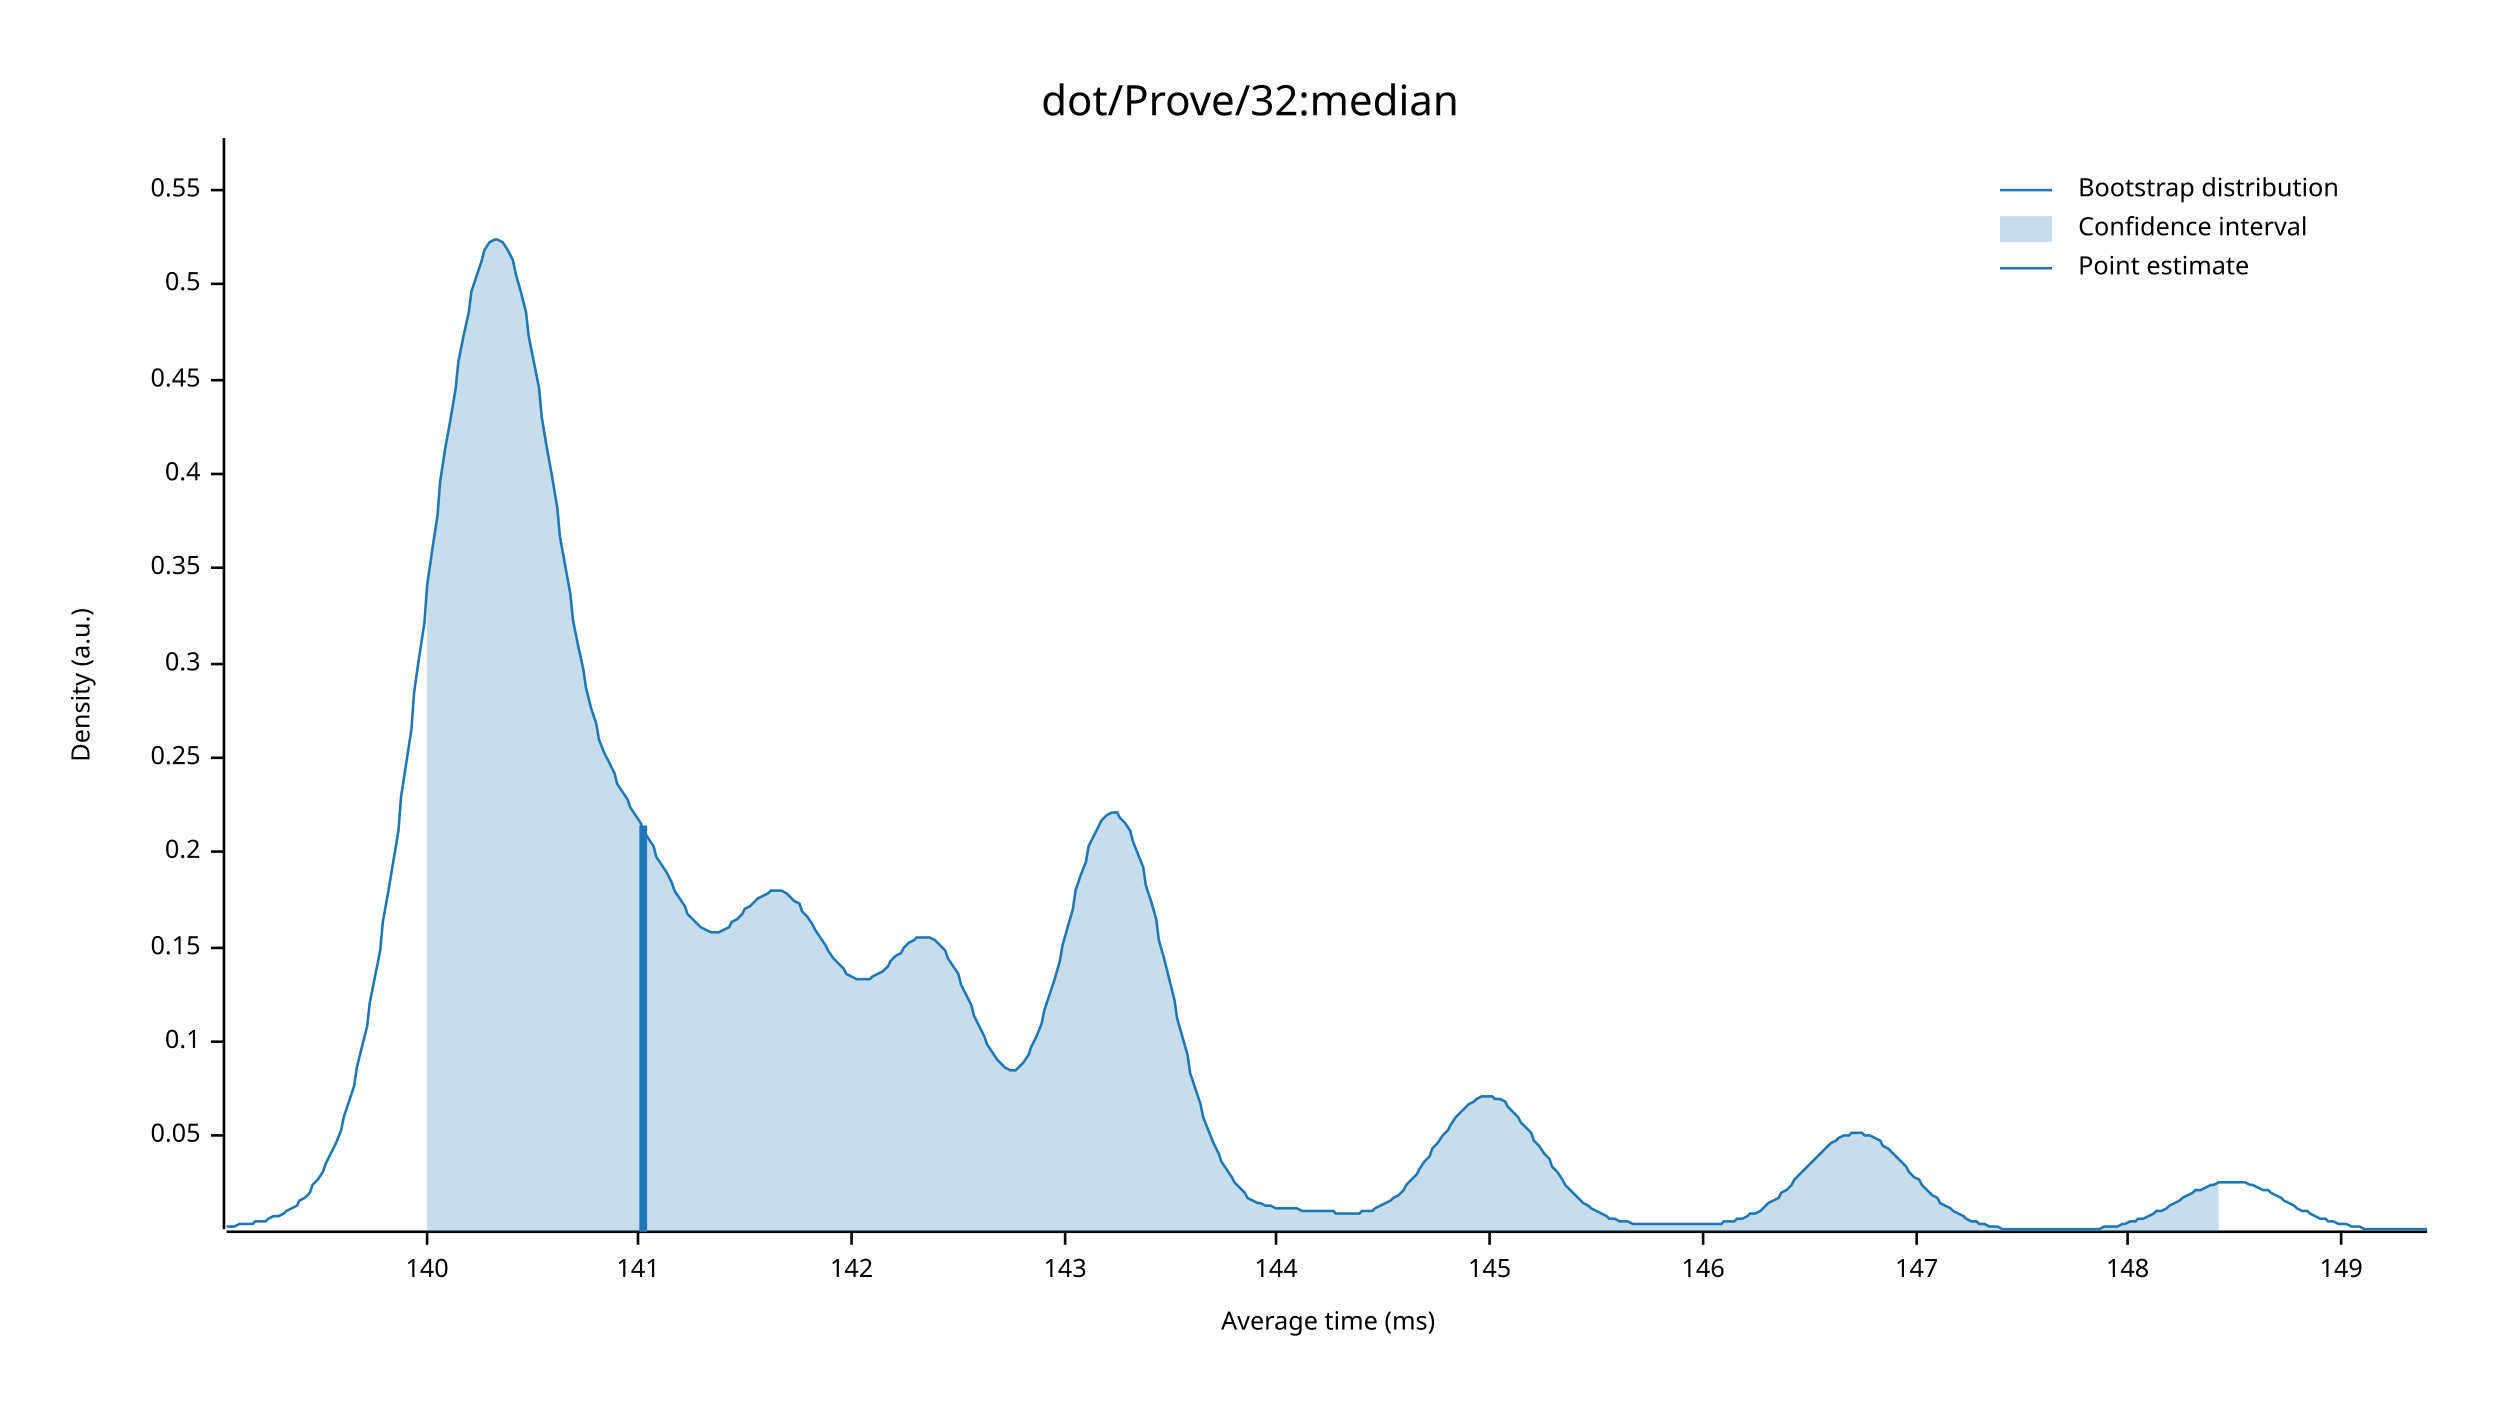
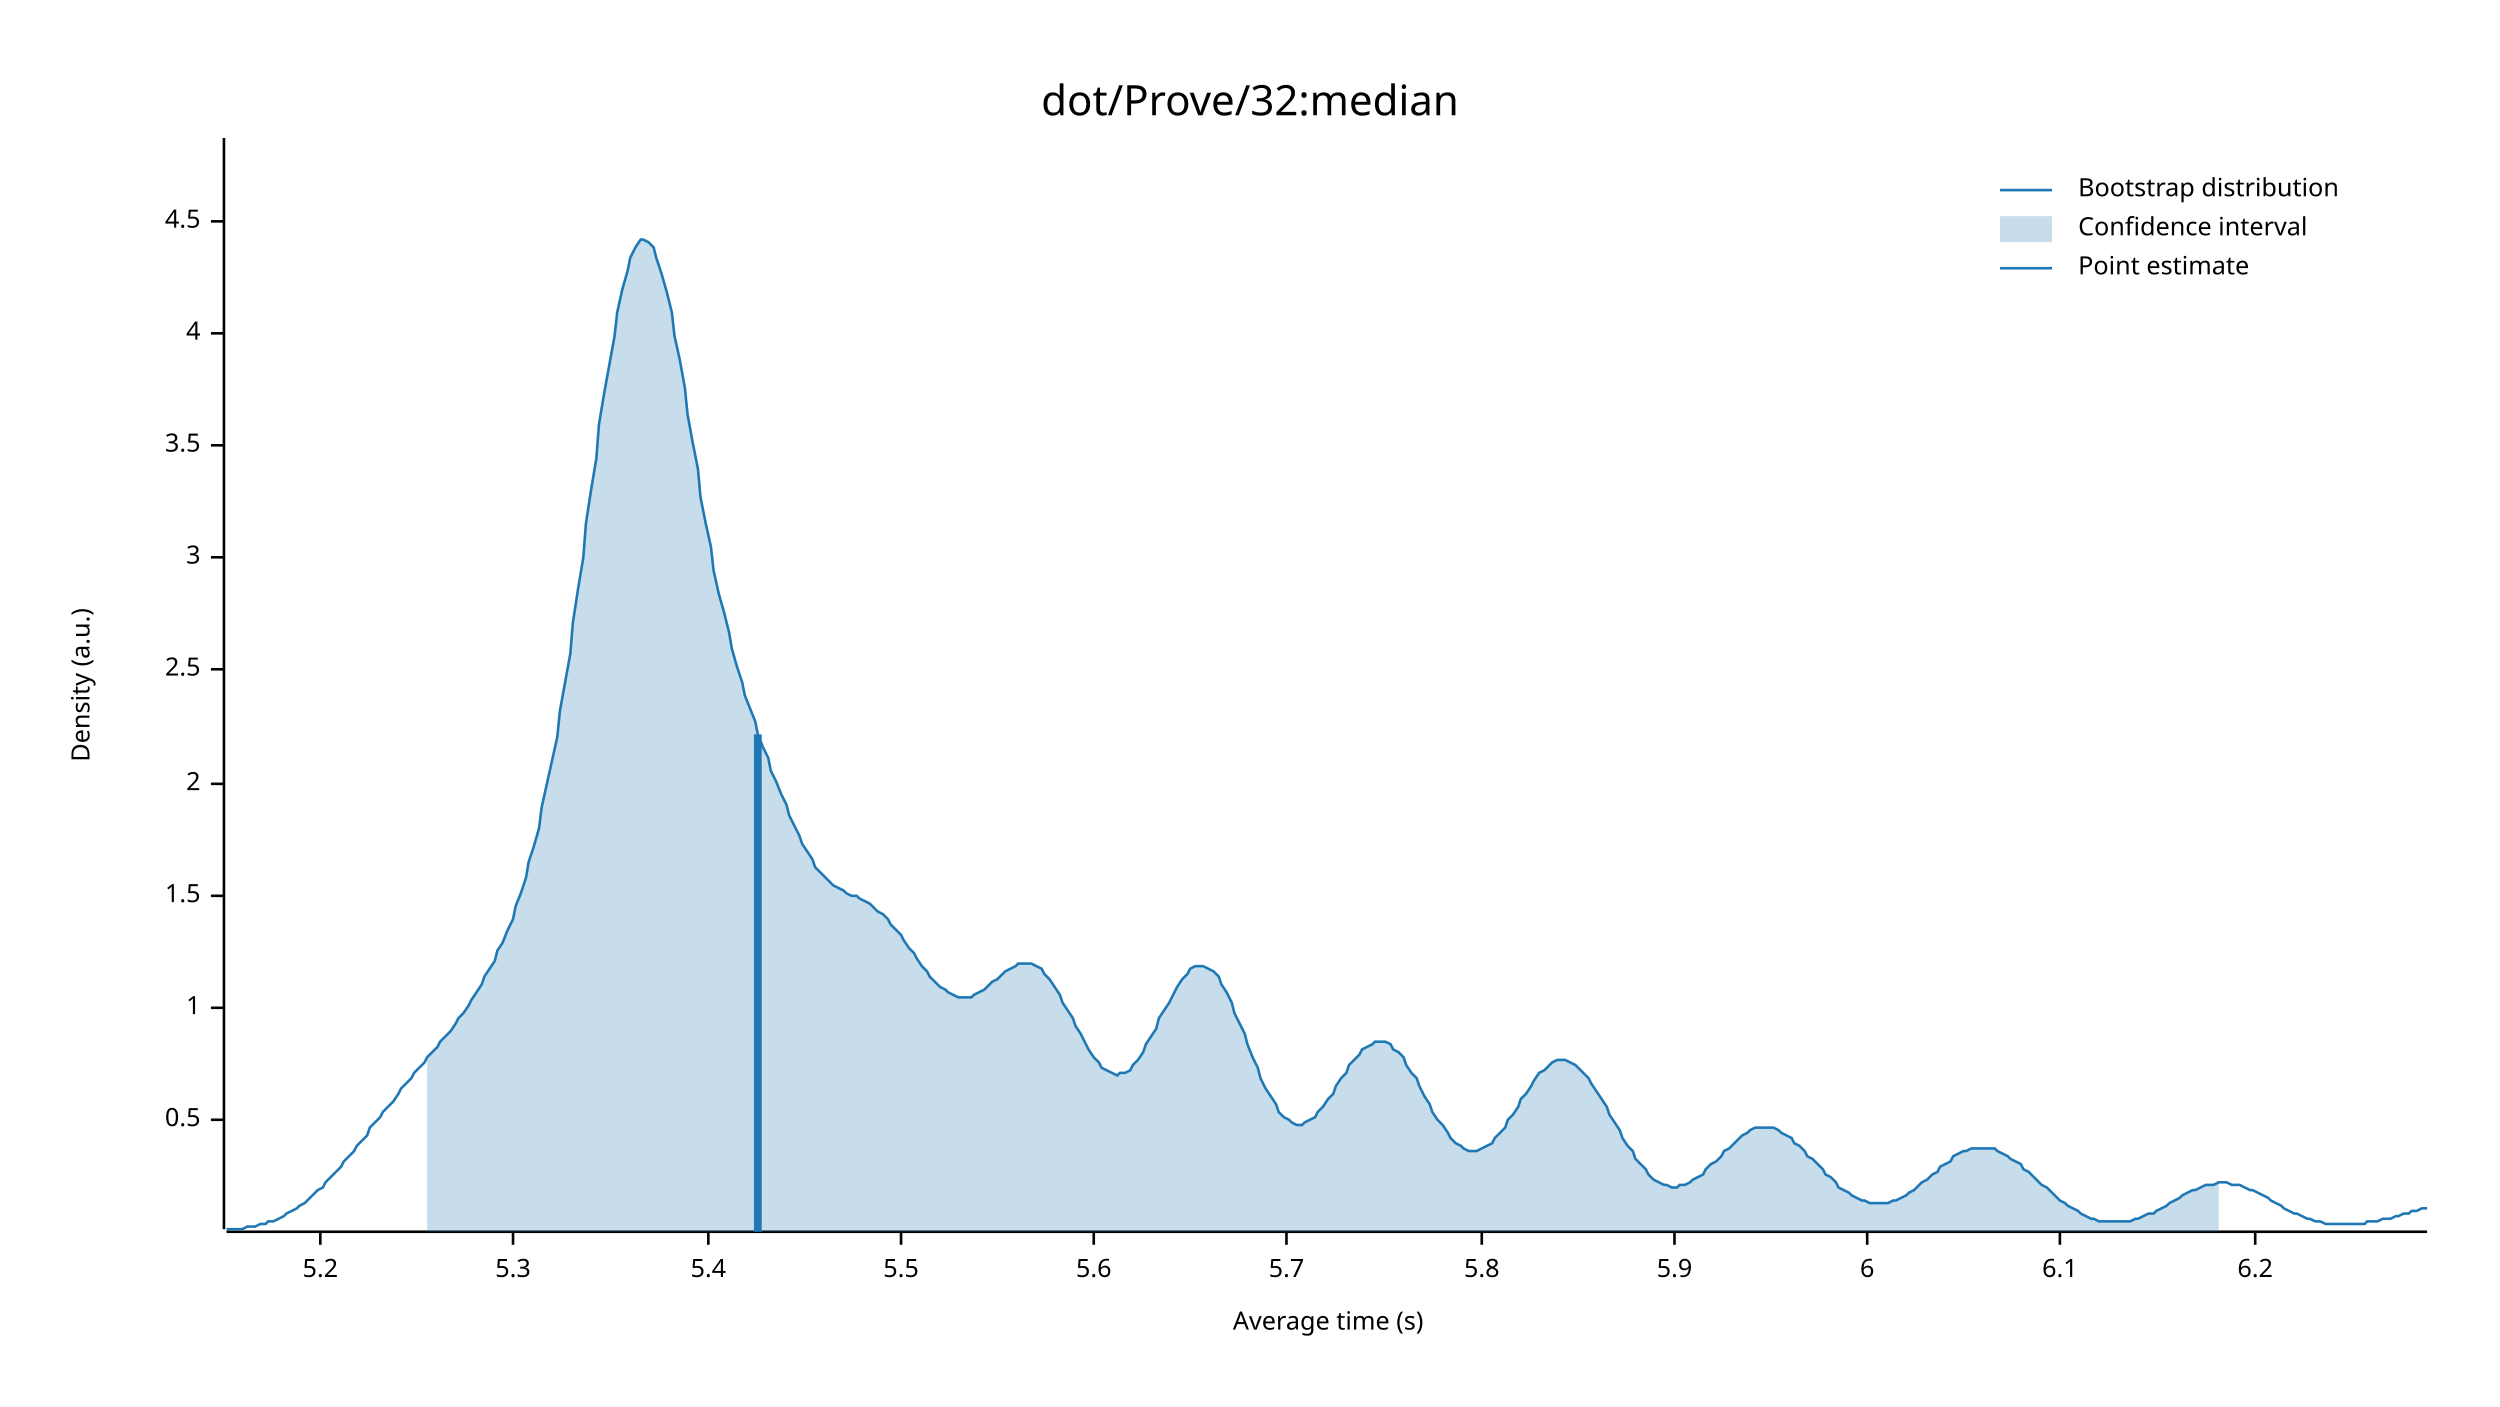
<svg xmlns="http://www.w3.org/2000/svg" width="960" height="540" viewBox="0 0 960 540">
  <text x="480" y="32" dy="0.76em" text-anchor="middle" font-family="sans-serif" font-size="16.129" opacity="1" fill="#000000">
dot/Prove/32:median
</text>
  <text x="27" y="263" dy="0.76em" text-anchor="middle" font-family="sans-serif" font-size="9.677" opacity="1" fill="#000000" transform="rotate(270, 27, 263)">
Density (a.u.)
</text>
  <text x="510" y="513" dy="-0.5ex" text-anchor="middle" font-family="sans-serif" font-size="9.677" opacity="1" fill="#000000">
- Average time (ms)
+ Average time (s)
</text>
  <polyline fill="none" opacity="1" stroke="#000000" stroke-width="1" points="86,53 86,472 " />
-   <text x="77" y="436" dy="0.5ex" text-anchor="end" font-family="sans-serif" font-size="9.677" opacity="1" fill="#000000">
- 0.05
- </text>
-   <polyline fill="none" opacity="1" stroke="#000000" stroke-width="1" points="81,436 86,436 " />
-   <text x="77" y="400" dy="0.5ex" text-anchor="end" font-family="sans-serif" font-size="9.677" opacity="1" fill="#000000">
- 0.1
- </text>
-   <polyline fill="none" opacity="1" stroke="#000000" stroke-width="1" points="81,400 86,400 " />
-   <text x="77" y="364" dy="0.5ex" text-anchor="end" font-family="sans-serif" font-size="9.677" opacity="1" fill="#000000">
- 0.15
- </text>
-   <polyline fill="none" opacity="1" stroke="#000000" stroke-width="1" points="81,364 86,364 " />
-   <text x="77" y="327" dy="0.5ex" text-anchor="end" font-family="sans-serif" font-size="9.677" opacity="1" fill="#000000">
- 0.2
- </text>
-   <polyline fill="none" opacity="1" stroke="#000000" stroke-width="1" points="81,327 86,327 " />
-   <text x="77" y="291" dy="0.5ex" text-anchor="end" font-family="sans-serif" font-size="9.677" opacity="1" fill="#000000">
- 0.25
- </text>
-   <polyline fill="none" opacity="1" stroke="#000000" stroke-width="1" points="81,291 86,291 " />
-   <text x="77" y="255" dy="0.5ex" text-anchor="end" font-family="sans-serif" font-size="9.677" opacity="1" fill="#000000">
- 0.3
- </text>
-   <polyline fill="none" opacity="1" stroke="#000000" stroke-width="1" points="81,255 86,255 " />
-   <text x="77" y="218" dy="0.5ex" text-anchor="end" font-family="sans-serif" font-size="9.677" opacity="1" fill="#000000">
- 0.35
- </text>
-   <polyline fill="none" opacity="1" stroke="#000000" stroke-width="1" points="81,218 86,218 " />
-   <text x="77" y="182" dy="0.5ex" text-anchor="end" font-family="sans-serif" font-size="9.677" opacity="1" fill="#000000">
- 0.4
- </text>
-   <polyline fill="none" opacity="1" stroke="#000000" stroke-width="1" points="81,182 86,182 " />
-   <text x="77" y="146" dy="0.5ex" text-anchor="end" font-family="sans-serif" font-size="9.677" opacity="1" fill="#000000">
- 0.45
- </text>
-   <polyline fill="none" opacity="1" stroke="#000000" stroke-width="1" points="81,146 86,146 " />
-   <text x="77" y="109" dy="0.5ex" text-anchor="end" font-family="sans-serif" font-size="9.677" opacity="1" fill="#000000">
+   <text x="77" y="430" dy="0.5ex" text-anchor="end" font-family="sans-serif" font-size="9.677" opacity="1" fill="#000000">
0.5
</text>
-   <polyline fill="none" opacity="1" stroke="#000000" stroke-width="1" points="81,109 86,109 " />
-   <text x="77" y="73" dy="0.5ex" text-anchor="end" font-family="sans-serif" font-size="9.677" opacity="1" fill="#000000">
- 0.55
+   <polyline fill="none" opacity="1" stroke="#000000" stroke-width="1" points="81,430 86,430 " />
+   <text x="77" y="387" dy="0.5ex" text-anchor="end" font-family="sans-serif" font-size="9.677" opacity="1" fill="#000000">
+ 1
</text>
-   <polyline fill="none" opacity="1" stroke="#000000" stroke-width="1" points="81,73 86,73 " />
+   <polyline fill="none" opacity="1" stroke="#000000" stroke-width="1" points="81,387 86,387 " />
+   <text x="77" y="344" dy="0.5ex" text-anchor="end" font-family="sans-serif" font-size="9.677" opacity="1" fill="#000000">
+ 1.5
+ </text>
+   <polyline fill="none" opacity="1" stroke="#000000" stroke-width="1" points="81,344 86,344 " />
+   <text x="77" y="301" dy="0.5ex" text-anchor="end" font-family="sans-serif" font-size="9.677" opacity="1" fill="#000000">
+ 2
+ </text>
+   <polyline fill="none" opacity="1" stroke="#000000" stroke-width="1" points="81,301 86,301 " />
+   <text x="77" y="257" dy="0.5ex" text-anchor="end" font-family="sans-serif" font-size="9.677" opacity="1" fill="#000000">
+ 2.5
+ </text>
+   <polyline fill="none" opacity="1" stroke="#000000" stroke-width="1" points="81,257 86,257 " />
+   <text x="77" y="214" dy="0.5ex" text-anchor="end" font-family="sans-serif" font-size="9.677" opacity="1" fill="#000000">
+ 3
+ </text>
+   <polyline fill="none" opacity="1" stroke="#000000" stroke-width="1" points="81,214 86,214 " />
+   <text x="77" y="171" dy="0.5ex" text-anchor="end" font-family="sans-serif" font-size="9.677" opacity="1" fill="#000000">
+ 3.5
+ </text>
+   <polyline fill="none" opacity="1" stroke="#000000" stroke-width="1" points="81,171 86,171 " />
+   <text x="77" y="128" dy="0.5ex" text-anchor="end" font-family="sans-serif" font-size="9.677" opacity="1" fill="#000000">
+ 4
+ </text>
+   <polyline fill="none" opacity="1" stroke="#000000" stroke-width="1" points="81,128 86,128 " />
+   <text x="77" y="85" dy="0.5ex" text-anchor="end" font-family="sans-serif" font-size="9.677" opacity="1" fill="#000000">
+ 4.5
+ </text>
+   <polyline fill="none" opacity="1" stroke="#000000" stroke-width="1" points="81,85 86,85 " />
  <polyline fill="none" opacity="1" stroke="#000000" stroke-width="1" points="87,473 932,473 " />
-   <text x="164" y="483" dy="0.76em" text-anchor="middle" font-family="sans-serif" font-size="9.677" opacity="1" fill="#000000">
- 140
+   <text x="123" y="483" dy="0.76em" text-anchor="middle" font-family="sans-serif" font-size="9.677" opacity="1" fill="#000000">
+ 5.2
</text>
-   <polyline fill="none" opacity="1" stroke="#000000" stroke-width="1" points="164,473 164,478 " />
-   <text x="245" y="483" dy="0.76em" text-anchor="middle" font-family="sans-serif" font-size="9.677" opacity="1" fill="#000000">
- 141
+   <polyline fill="none" opacity="1" stroke="#000000" stroke-width="1" points="123,473 123,478 " />
+   <text x="197" y="483" dy="0.76em" text-anchor="middle" font-family="sans-serif" font-size="9.677" opacity="1" fill="#000000">
+ 5.3
</text>
-   <polyline fill="none" opacity="1" stroke="#000000" stroke-width="1" points="245,473 245,478 " />
-   <text x="327" y="483" dy="0.76em" text-anchor="middle" font-family="sans-serif" font-size="9.677" opacity="1" fill="#000000">
- 142
+   <polyline fill="none" opacity="1" stroke="#000000" stroke-width="1" points="197,473 197,478 " />
+   <text x="272" y="483" dy="0.76em" text-anchor="middle" font-family="sans-serif" font-size="9.677" opacity="1" fill="#000000">
+ 5.4
</text>
-   <polyline fill="none" opacity="1" stroke="#000000" stroke-width="1" points="327,473 327,478 " />
-   <text x="409" y="483" dy="0.76em" text-anchor="middle" font-family="sans-serif" font-size="9.677" opacity="1" fill="#000000">
- 143
+   <polyline fill="none" opacity="1" stroke="#000000" stroke-width="1" points="272,473 272,478 " />
+   <text x="346" y="483" dy="0.76em" text-anchor="middle" font-family="sans-serif" font-size="9.677" opacity="1" fill="#000000">
+ 5.5
</text>
-   <polyline fill="none" opacity="1" stroke="#000000" stroke-width="1" points="409,473 409,478 " />
-   <text x="490" y="483" dy="0.76em" text-anchor="middle" font-family="sans-serif" font-size="9.677" opacity="1" fill="#000000">
- 144
+   <polyline fill="none" opacity="1" stroke="#000000" stroke-width="1" points="346,473 346,478 " />
+   <text x="420" y="483" dy="0.76em" text-anchor="middle" font-family="sans-serif" font-size="9.677" opacity="1" fill="#000000">
+ 5.6
</text>
-   <polyline fill="none" opacity="1" stroke="#000000" stroke-width="1" points="490,473 490,478 " />
-   <text x="572" y="483" dy="0.76em" text-anchor="middle" font-family="sans-serif" font-size="9.677" opacity="1" fill="#000000">
- 145
+   <polyline fill="none" opacity="1" stroke="#000000" stroke-width="1" points="420,473 420,478 " />
+   <text x="494" y="483" dy="0.76em" text-anchor="middle" font-family="sans-serif" font-size="9.677" opacity="1" fill="#000000">
+ 5.7
</text>
-   <polyline fill="none" opacity="1" stroke="#000000" stroke-width="1" points="572,473 572,478 " />
-   <text x="654" y="483" dy="0.76em" text-anchor="middle" font-family="sans-serif" font-size="9.677" opacity="1" fill="#000000">
- 146
+   <polyline fill="none" opacity="1" stroke="#000000" stroke-width="1" points="494,473 494,478 " />
+   <text x="569" y="483" dy="0.76em" text-anchor="middle" font-family="sans-serif" font-size="9.677" opacity="1" fill="#000000">
+ 5.8
</text>
-   <polyline fill="none" opacity="1" stroke="#000000" stroke-width="1" points="654,473 654,478 " />
-   <text x="736" y="483" dy="0.76em" text-anchor="middle" font-family="sans-serif" font-size="9.677" opacity="1" fill="#000000">
- 147
+   <polyline fill="none" opacity="1" stroke="#000000" stroke-width="1" points="569,473 569,478 " />
+   <text x="643" y="483" dy="0.76em" text-anchor="middle" font-family="sans-serif" font-size="9.677" opacity="1" fill="#000000">
+ 5.9
</text>
-   <polyline fill="none" opacity="1" stroke="#000000" stroke-width="1" points="736,473 736,478 " />
-   <text x="817" y="483" dy="0.76em" text-anchor="middle" font-family="sans-serif" font-size="9.677" opacity="1" fill="#000000">
- 148
+   <polyline fill="none" opacity="1" stroke="#000000" stroke-width="1" points="643,473 643,478 " />
+   <text x="717" y="483" dy="0.76em" text-anchor="middle" font-family="sans-serif" font-size="9.677" opacity="1" fill="#000000">
+ 6
</text>
-   <polyline fill="none" opacity="1" stroke="#000000" stroke-width="1" points="817,473 817,478 " />
-   <text x="899" y="483" dy="0.76em" text-anchor="middle" font-family="sans-serif" font-size="9.677" opacity="1" fill="#000000">
- 149
+   <polyline fill="none" opacity="1" stroke="#000000" stroke-width="1" points="717,473 717,478 " />
+   <text x="791" y="483" dy="0.76em" text-anchor="middle" font-family="sans-serif" font-size="9.677" opacity="1" fill="#000000">
+ 6.1
</text>
-   <polyline fill="none" opacity="1" stroke="#000000" stroke-width="1" points="899,473 899,478 " />
-   <polyline fill="none" opacity="1" stroke="#1F78B4" stroke-width="1" points="87,471 88,471 90,471 92,470 93,470 95,470 97,470 98,469 100,469 102,469 103,468 105,467 107,467 109,466 110,465 112,464 114,463 115,461 117,460 119,458 120,455 122,453 124,450 125,447 127,443 129,439 131,434 132,429 134,423 136,417 137,410 139,402 141,394 142,385 144,375 146,365 147,354 149,343 151,331 153,319 154,306 156,293 158,280 159,266 161,252 163,239 164,225 166,211 168,198 169,185 171,172 173,161 175,149 176,139 178,129 180,120 181,112 183,106 185,100 186,96 188,93 190,92 191,92 193,93 195,96 197,100 198,105 200,112 202,120 203,129 205,139 207,149 208,160 210,172 212,183 214,195 215,206 217,217 219,228 220,238 222,248 224,257 225,264 227,272 229,278 230,284 232,289 234,293 236,297 237,301 239,304 241,307 242,310 244,313 246,316 247,319 249,322 251,325 252,329 254,332 256,335 258,339 259,342 261,345 263,348 264,351 266,353 268,355 269,356 271,357 273,358 274,358 276,358 278,357 280,356 281,354 283,353 285,351 286,349 288,348 290,346 291,345 293,344 295,343 296,342 298,342 300,342 302,343 303,344 305,346 307,347 308,350 310,352 312,355 313,357 315,360 317,363 318,365 320,368 322,370 324,372 325,374 327,375 329,376 330,376 332,376 334,376 335,375 337,374 339,373 341,371 342,369 344,367 346,366 347,364 349,362 351,361 352,360 354,360 356,360 357,360 359,361 361,363 363,365 364,368 366,371 368,374 369,378 371,382 373,386 374,390 376,394 378,398 379,401 381,404 383,407 385,409 386,410 388,411 390,411 391,410 393,408 395,405 396,402 398,398 400,393 401,388 403,382 405,376 407,369 408,363 410,356 412,349 413,342 415,336 417,331 418,325 420,321 422,317 423,315 425,313 427,312 429,312 430,314 432,316 434,319 435,323 437,328 439,333 440,340 442,346 444,353 445,361 447,368 449,376 451,384 452,391 454,398 456,405 457,412 459,418 461,424 462,429 464,434 466,439 468,443 469,446 471,449 473,452 474,454 476,456 478,458 479,460 481,461 483,462 484,462 486,463 488,463 490,464 491,464 493,464 495,464 496,464 498,464 500,465 501,465 503,465 505,465 506,465 508,465 510,465 512,465 513,466 515,466 517,466 518,466 520,466 522,466 523,465 525,465 527,465 528,464 530,463 532,462 534,461 535,460 537,459 539,457 540,455 542,453 544,451 545,449 547,446 549,444 550,441 552,439 554,436 556,434 557,432 559,429 561,427 562,426 564,424 566,423 567,422 569,421 571,421 573,421 574,422 576,422 578,423 579,425 581,427 583,429 584,431 586,433 588,435 589,438 591,440 593,443 595,445 596,448 598,450 600,453 601,455 603,457 605,459 606,460 608,462 610,463 611,464 613,465 615,466 617,467 618,468 620,468 622,469 623,469 625,469 627,470 628,470 630,470 632,470 633,470 635,470 637,470 639,470 640,470 642,470 644,470 645,470 647,470 649,470 650,470 652,470 654,470 655,470 657,470 659,470 661,470 662,469 664,469 666,469 667,468 669,468 671,467 672,466 674,466 676,465 677,464 679,462 681,461 683,460 684,458 686,457 688,455 689,453 691,451 693,449 694,448 696,446 698,444 700,442 701,441 703,439 705,438 706,437 708,436 710,436 711,435 713,435 715,435 716,436 718,436 720,437 722,438 723,440 725,441 727,443 728,444 730,446 732,448 733,450 735,452 737,453 738,455 740,457 742,459 744,460 745,462 747,463 749,464 750,465 752,466 754,467 755,468 757,469 759,469 760,470 762,470 764,471 766,471 767,471 769,472 771,472 772,472 774,472 776,472 777,472 779,472 781,472 782,472 784,472 786,472 788,472 789,472 791,472 793,472 794,472 796,472 798,472 799,472 801,472 803,472 804,472 806,472 808,471 810,471 811,471 813,471 815,470 816,470 818,469 820,469 821,468 823,468 825,467 827,466 828,465 830,465 832,464 833,463 835,462 837,461 838,460 840,459 842,458 843,457 845,457 847,456 849,455 850,455 852,454 854,454 855,454 857,454 859,454 860,454 862,454 864,455 865,455 867,456 869,457 871,457 872,458 874,459 876,460 877,461 879,462 881,463 882,464 884,465 886,465 887,466 889,467 891,468 893,468 894,469 896,469 898,470 899,470 901,470 903,471 904,471 906,471 908,472 909,472 911,472 913,472 915,472 916,472 918,472 920,472 921,472 923,472 925,472 926,472 928,472 930,472 932,472 " />
-   <polygon opacity="0.25" fill="#1F78B4" points="164,225 166,211 168,198 169,185 171,172 173,161 175,149 176,139 178,129 180,120 181,112 183,106 185,100 186,96 188,93 190,92 191,92 193,93 195,96 197,100 198,105 200,112 202,120 203,129 205,139 207,149 208,160 210,172 212,183 214,195 215,206 217,217 219,228 220,238 222,248 224,257 225,264 227,272 229,278 230,284 232,289 234,293 236,297 237,301 239,304 241,307 242,310 244,313 246,316 247,319 249,322 251,325 252,329 254,332 256,335 258,339 259,342 261,345 263,348 264,351 266,353 268,355 269,356 271,357 273,358 274,358 276,358 278,357 280,356 281,354 283,353 285,351 286,349 288,348 290,346 291,345 293,344 295,343 296,342 298,342 300,342 302,343 303,344 305,346 307,347 308,350 310,352 312,355 313,357 315,360 317,363 318,365 320,368 322,370 324,372 325,374 327,375 329,376 330,376 332,376 334,376 335,375 337,374 339,373 341,371 342,369 344,367 346,366 347,364 349,362 351,361 352,360 354,360 356,360 357,360 359,361 361,363 363,365 364,368 366,371 368,374 369,378 371,382 373,386 374,390 376,394 378,398 379,401 381,404 383,407 385,409 386,410 388,411 390,411 391,410 393,408 395,405 396,402 398,398 400,393 401,388 403,382 405,376 407,369 408,363 410,356 412,349 413,342 415,336 417,331 418,325 420,321 422,317 423,315 425,313 427,312 429,312 430,314 432,316 434,319 435,323 437,328 439,333 440,340 442,346 444,353 445,361 447,368 449,376 451,384 452,391 454,398 456,405 457,412 459,418 461,424 462,429 464,434 466,439 468,443 469,446 471,449 473,452 474,454 476,456 478,458 479,460 481,461 483,462 484,462 486,463 488,463 490,464 491,464 493,464 495,464 496,464 498,464 500,465 501,465 503,465 505,465 506,465 508,465 510,465 512,465 513,466 515,466 517,466 518,466 520,466 522,466 523,465 525,465 527,465 528,464 530,463 532,462 534,461 535,460 537,459 539,457 540,455 542,453 544,451 545,449 547,446 549,444 550,441 552,439 554,436 556,434 557,432 559,429 561,427 562,426 564,424 566,423 567,422 569,421 571,421 573,421 574,422 576,422 578,423 579,425 581,427 583,429 584,431 586,433 588,435 589,438 591,440 593,443 595,445 596,448 598,450 600,453 601,455 603,457 605,459 606,460 608,462 610,463 611,464 613,465 615,466 617,467 618,468 620,468 622,469 623,469 625,469 627,470 628,470 630,470 632,470 633,470 635,470 637,470 639,470 640,470 642,470 644,470 645,470 647,470 649,470 650,470 652,470 654,470 655,470 657,470 659,470 661,470 662,469 664,469 666,469 667,468 669,468 671,467 672,466 674,466 676,465 677,464 679,462 681,461 683,460 684,458 686,457 688,455 689,453 691,451 693,449 694,448 696,446 698,444 700,442 701,441 703,439 705,438 706,437 708,436 710,436 711,435 713,435 715,435 716,436 718,436 720,437 722,438 723,440 725,441 727,443 728,444 730,446 732,448 733,450 735,452 737,453 738,455 740,457 742,459 744,460 745,462 747,463 749,464 750,465 752,466 754,467 755,468 757,469 759,469 760,470 762,470 764,471 766,471 767,471 769,472 771,472 772,472 774,472 776,472 777,472 779,472 781,472 782,472 784,472 786,472 788,472 789,472 791,472 793,472 794,472 796,472 798,472 799,472 801,472 803,472 804,472 806,472 808,471 810,471 811,471 813,471 815,470 816,470 818,469 820,469 821,468 823,468 825,467 827,466 828,465 830,465 832,464 833,463 835,462 837,461 838,460 840,459 842,458 843,457 845,457 847,456 849,455 850,455 852,454 852,473 164,473 " />
-   <polyline fill="none" opacity="1" stroke="#1F78B4" stroke-width="3" points="247,473 247,317 " />
+   <polyline fill="none" opacity="1" stroke="#000000" stroke-width="1" points="791,473 791,478 " />
+   <text x="866" y="483" dy="0.76em" text-anchor="middle" font-family="sans-serif" font-size="9.677" opacity="1" fill="#000000">
+ 6.2
+ </text>
+   <polyline fill="none" opacity="1" stroke="#000000" stroke-width="1" points="866,473 866,478 " />
+   <polyline fill="none" opacity="1" stroke="#1F78B4" stroke-width="1" points="87,472 88,472 90,472 92,472 93,472 95,471 97,471 98,471 100,470 102,470 103,469 105,469 107,468 109,467 110,466 112,465 114,464 115,463 117,462 119,460 120,459 122,457 124,456 125,454 127,452 129,450 131,448 132,446 134,444 136,442 137,440 139,438 141,436 142,433 144,431 146,429 147,427 149,425 151,423 153,420 154,418 156,416 158,414 159,412 161,410 163,408 164,406 166,404 168,402 169,400 171,398 173,396 175,393 176,391 178,389 180,386 181,384 183,381 185,378 186,375 188,372 190,369 191,365 193,362 195,357 197,353 198,348 200,343 202,337 203,331 205,325 207,318 208,310 210,301 212,292 214,283 215,273 217,262 219,251 220,239 222,226 224,214 225,201 227,188 229,176 230,163 232,151 234,140 236,129 237,120 239,111 241,104 242,99 244,95 246,92 247,92 249,93 251,95 252,99 254,105 256,112 258,120 259,129 261,138 263,149 264,159 266,170 268,180 269,191 271,201 273,210 274,219 276,228 278,235 280,243 281,249 283,256 285,262 286,267 288,272 290,277 291,282 293,287 295,291 296,296 298,300 300,305 302,309 303,313 305,317 307,321 308,324 310,327 312,330 313,333 315,335 317,337 318,338 320,340 322,341 324,342 325,343 327,344 329,344 330,345 332,346 334,347 335,348 337,350 339,351 341,353 342,355 344,357 346,359 347,361 349,364 351,366 352,368 354,371 356,373 357,375 359,377 361,379 363,380 364,381 366,382 368,383 369,383 371,383 373,383 374,382 376,381 378,380 379,379 381,377 383,376 385,374 386,373 388,372 390,371 391,370 393,370 395,370 396,370 398,371 400,372 401,374 403,376 405,379 407,382 408,385 410,388 412,391 413,394 415,397 417,401 418,403 420,406 422,408 423,410 425,411 427,412 429,413 430,412 432,412 434,411 435,409 437,407 439,404 440,401 442,398 444,395 445,391 447,388 449,385 451,381 452,379 454,376 456,374 457,372 459,371 461,371 462,371 464,372 466,373 468,375 469,378 471,381 473,385 474,389 476,393 478,397 479,401 481,406 483,410 484,414 486,418 488,421 490,424 491,427 493,429 495,430 496,431 498,432 500,432 501,431 503,430 505,429 506,427 508,425 510,422 512,420 513,417 515,414 517,412 518,409 520,407 522,405 523,403 525,402 527,401 528,400 530,400 532,400 534,401 535,403 537,404 539,406 540,409 542,412 544,414 545,417 547,421 549,424 550,427 552,430 554,432 556,435 557,437 559,439 561,440 562,441 564,442 566,442 567,442 569,441 571,440 573,439 574,437 576,435 578,433 579,430 581,428 583,425 584,422 586,420 588,417 589,415 591,412 593,411 595,409 596,408 598,407 600,407 601,407 603,408 605,409 606,410 608,412 610,414 611,416 613,419 615,422 617,425 618,428 620,431 622,434 623,437 625,440 627,442 628,445 630,447 632,449 633,451 635,453 637,454 639,455 640,455 642,456 644,456 645,455 647,455 649,454 650,453 652,452 654,451 655,449 657,447 659,446 661,444 662,442 664,441 666,439 667,438 669,436 671,435 672,434 674,433 676,433 677,433 679,433 681,433 683,434 684,435 686,436 688,437 689,439 691,440 693,442 694,444 696,445 698,447 700,449 701,451 703,452 705,454 706,456 708,457 710,458 711,459 713,460 715,461 716,461 718,462 720,462 722,462 723,462 725,462 727,461 728,461 730,460 732,459 733,458 735,457 737,455 738,454 740,453 742,451 744,450 745,448 747,447 749,446 750,444 752,443 754,442 755,442 757,441 759,441 760,441 762,441 764,441 766,441 767,442 769,443 771,444 772,445 774,446 776,447 777,449 779,450 781,452 782,453 784,455 786,456 788,458 789,459 791,461 793,462 794,463 796,464 798,465 799,466 801,467 803,468 804,468 806,469 808,469 810,469 811,469 813,469 815,469 816,469 818,469 820,468 821,468 823,467 825,466 827,466 828,465 830,464 832,463 833,462 835,461 837,460 838,459 840,458 842,457 843,457 845,456 847,455 849,455 850,455 852,454 854,454 855,454 857,455 859,455 860,455 862,456 864,457 865,457 867,458 869,459 871,460 872,461 874,462 876,463 877,464 879,465 881,466 882,466 884,467 886,468 887,468 889,469 891,469 893,470 894,470 896,470 898,470 899,470 901,470 903,470 904,470 906,470 908,470 909,469 911,469 913,469 915,468 916,468 918,468 920,467 921,467 923,466 925,466 926,465 928,465 930,464 932,464 " />
+   <polygon opacity="0.25" fill="#1F78B4" points="164,406 166,404 168,402 169,400 171,398 173,396 175,393 176,391 178,389 180,386 181,384 183,381 185,378 186,375 188,372 190,369 191,365 193,362 195,357 197,353 198,348 200,343 202,337 203,331 205,325 207,318 208,310 210,301 212,292 214,283 215,273 217,262 219,251 220,239 222,226 224,214 225,201 227,188 229,176 230,163 232,151 234,140 236,129 237,120 239,111 241,104 242,99 244,95 246,92 247,92 249,93 251,95 252,99 254,105 256,112 258,120 259,129 261,138 263,149 264,159 266,170 268,180 269,191 271,201 273,210 274,219 276,228 278,235 280,243 281,249 283,256 285,262 286,267 288,272 290,277 291,282 293,287 295,291 296,296 298,300 300,305 302,309 303,313 305,317 307,321 308,324 310,327 312,330 313,333 315,335 317,337 318,338 320,340 322,341 324,342 325,343 327,344 329,344 330,345 332,346 334,347 335,348 337,350 339,351 341,353 342,355 344,357 346,359 347,361 349,364 351,366 352,368 354,371 356,373 357,375 359,377 361,379 363,380 364,381 366,382 368,383 369,383 371,383 373,383 374,382 376,381 378,380 379,379 381,377 383,376 385,374 386,373 388,372 390,371 391,370 393,370 395,370 396,370 398,371 400,372 401,374 403,376 405,379 407,382 408,385 410,388 412,391 413,394 415,397 417,401 418,403 420,406 422,408 423,410 425,411 427,412 429,413 430,412 432,412 434,411 435,409 437,407 439,404 440,401 442,398 444,395 445,391 447,388 449,385 451,381 452,379 454,376 456,374 457,372 459,371 461,371 462,371 464,372 466,373 468,375 469,378 471,381 473,385 474,389 476,393 478,397 479,401 481,406 483,410 484,414 486,418 488,421 490,424 491,427 493,429 495,430 496,431 498,432 500,432 501,431 503,430 505,429 506,427 508,425 510,422 512,420 513,417 515,414 517,412 518,409 520,407 522,405 523,403 525,402 527,401 528,400 530,400 532,400 534,401 535,403 537,404 539,406 540,409 542,412 544,414 545,417 547,421 549,424 550,427 552,430 554,432 556,435 557,437 559,439 561,440 562,441 564,442 566,442 567,442 569,441 571,440 573,439 574,437 576,435 578,433 579,430 581,428 583,425 584,422 586,420 588,417 589,415 591,412 593,411 595,409 596,408 598,407 600,407 601,407 603,408 605,409 606,410 608,412 610,414 611,416 613,419 615,422 617,425 618,428 620,431 622,434 623,437 625,440 627,442 628,445 630,447 632,449 633,451 635,453 637,454 639,455 640,455 642,456 644,456 645,455 647,455 649,454 650,453 652,452 654,451 655,449 657,447 659,446 661,444 662,442 664,441 666,439 667,438 669,436 671,435 672,434 674,433 676,433 677,433 679,433 681,433 683,434 684,435 686,436 688,437 689,439 691,440 693,442 694,444 696,445 698,447 700,449 701,451 703,452 705,454 706,456 708,457 710,458 711,459 713,460 715,461 716,461 718,462 720,462 722,462 723,462 725,462 727,461 728,461 730,460 732,459 733,458 735,457 737,455 738,454 740,453 742,451 744,450 745,448 747,447 749,446 750,444 752,443 754,442 755,442 757,441 759,441 760,441 762,441 764,441 766,441 767,442 769,443 771,444 772,445 774,446 776,447 777,449 779,450 781,452 782,453 784,455 786,456 788,458 789,459 791,461 793,462 794,463 796,464 798,465 799,466 801,467 803,468 804,468 806,469 808,469 810,469 811,469 813,469 815,469 816,469 818,469 820,468 821,468 823,467 825,466 827,466 828,465 830,464 832,463 833,462 835,461 837,460 838,459 840,458 842,457 843,457 845,456 847,455 849,455 850,455 852,454 852,473 164,473 " />
+   <polyline fill="none" opacity="1" stroke="#1F78B4" stroke-width="3" points="291,473 291,282 " />
  <text x="798" y="68" dy="0.76em" text-anchor="start" font-family="sans-serif" font-size="9.677" opacity="1" fill="#000000">
Bootstrap distribution
</text>
  <text x="798" y="83" dy="0.76em" text-anchor="start" font-family="sans-serif" font-size="9.677" opacity="1" fill="#000000">
Confidence interval
</text>
  <text x="798" y="98" dy="0.76em" text-anchor="start" font-family="sans-serif" font-size="9.677" opacity="1" fill="#000000">
Point estimate
</text>
  <polyline fill="none" opacity="1" stroke="#1F78B4" stroke-width="1" points="768,73 788,73 " />
  <rect x="768" y="83" width="20" height="10" opacity="0.25" fill="#1F78B4" stroke="none" />
  <polyline fill="none" opacity="1" stroke="#1F78B4" stroke-width="1" points="768,103 788,103 " />
</svg>
